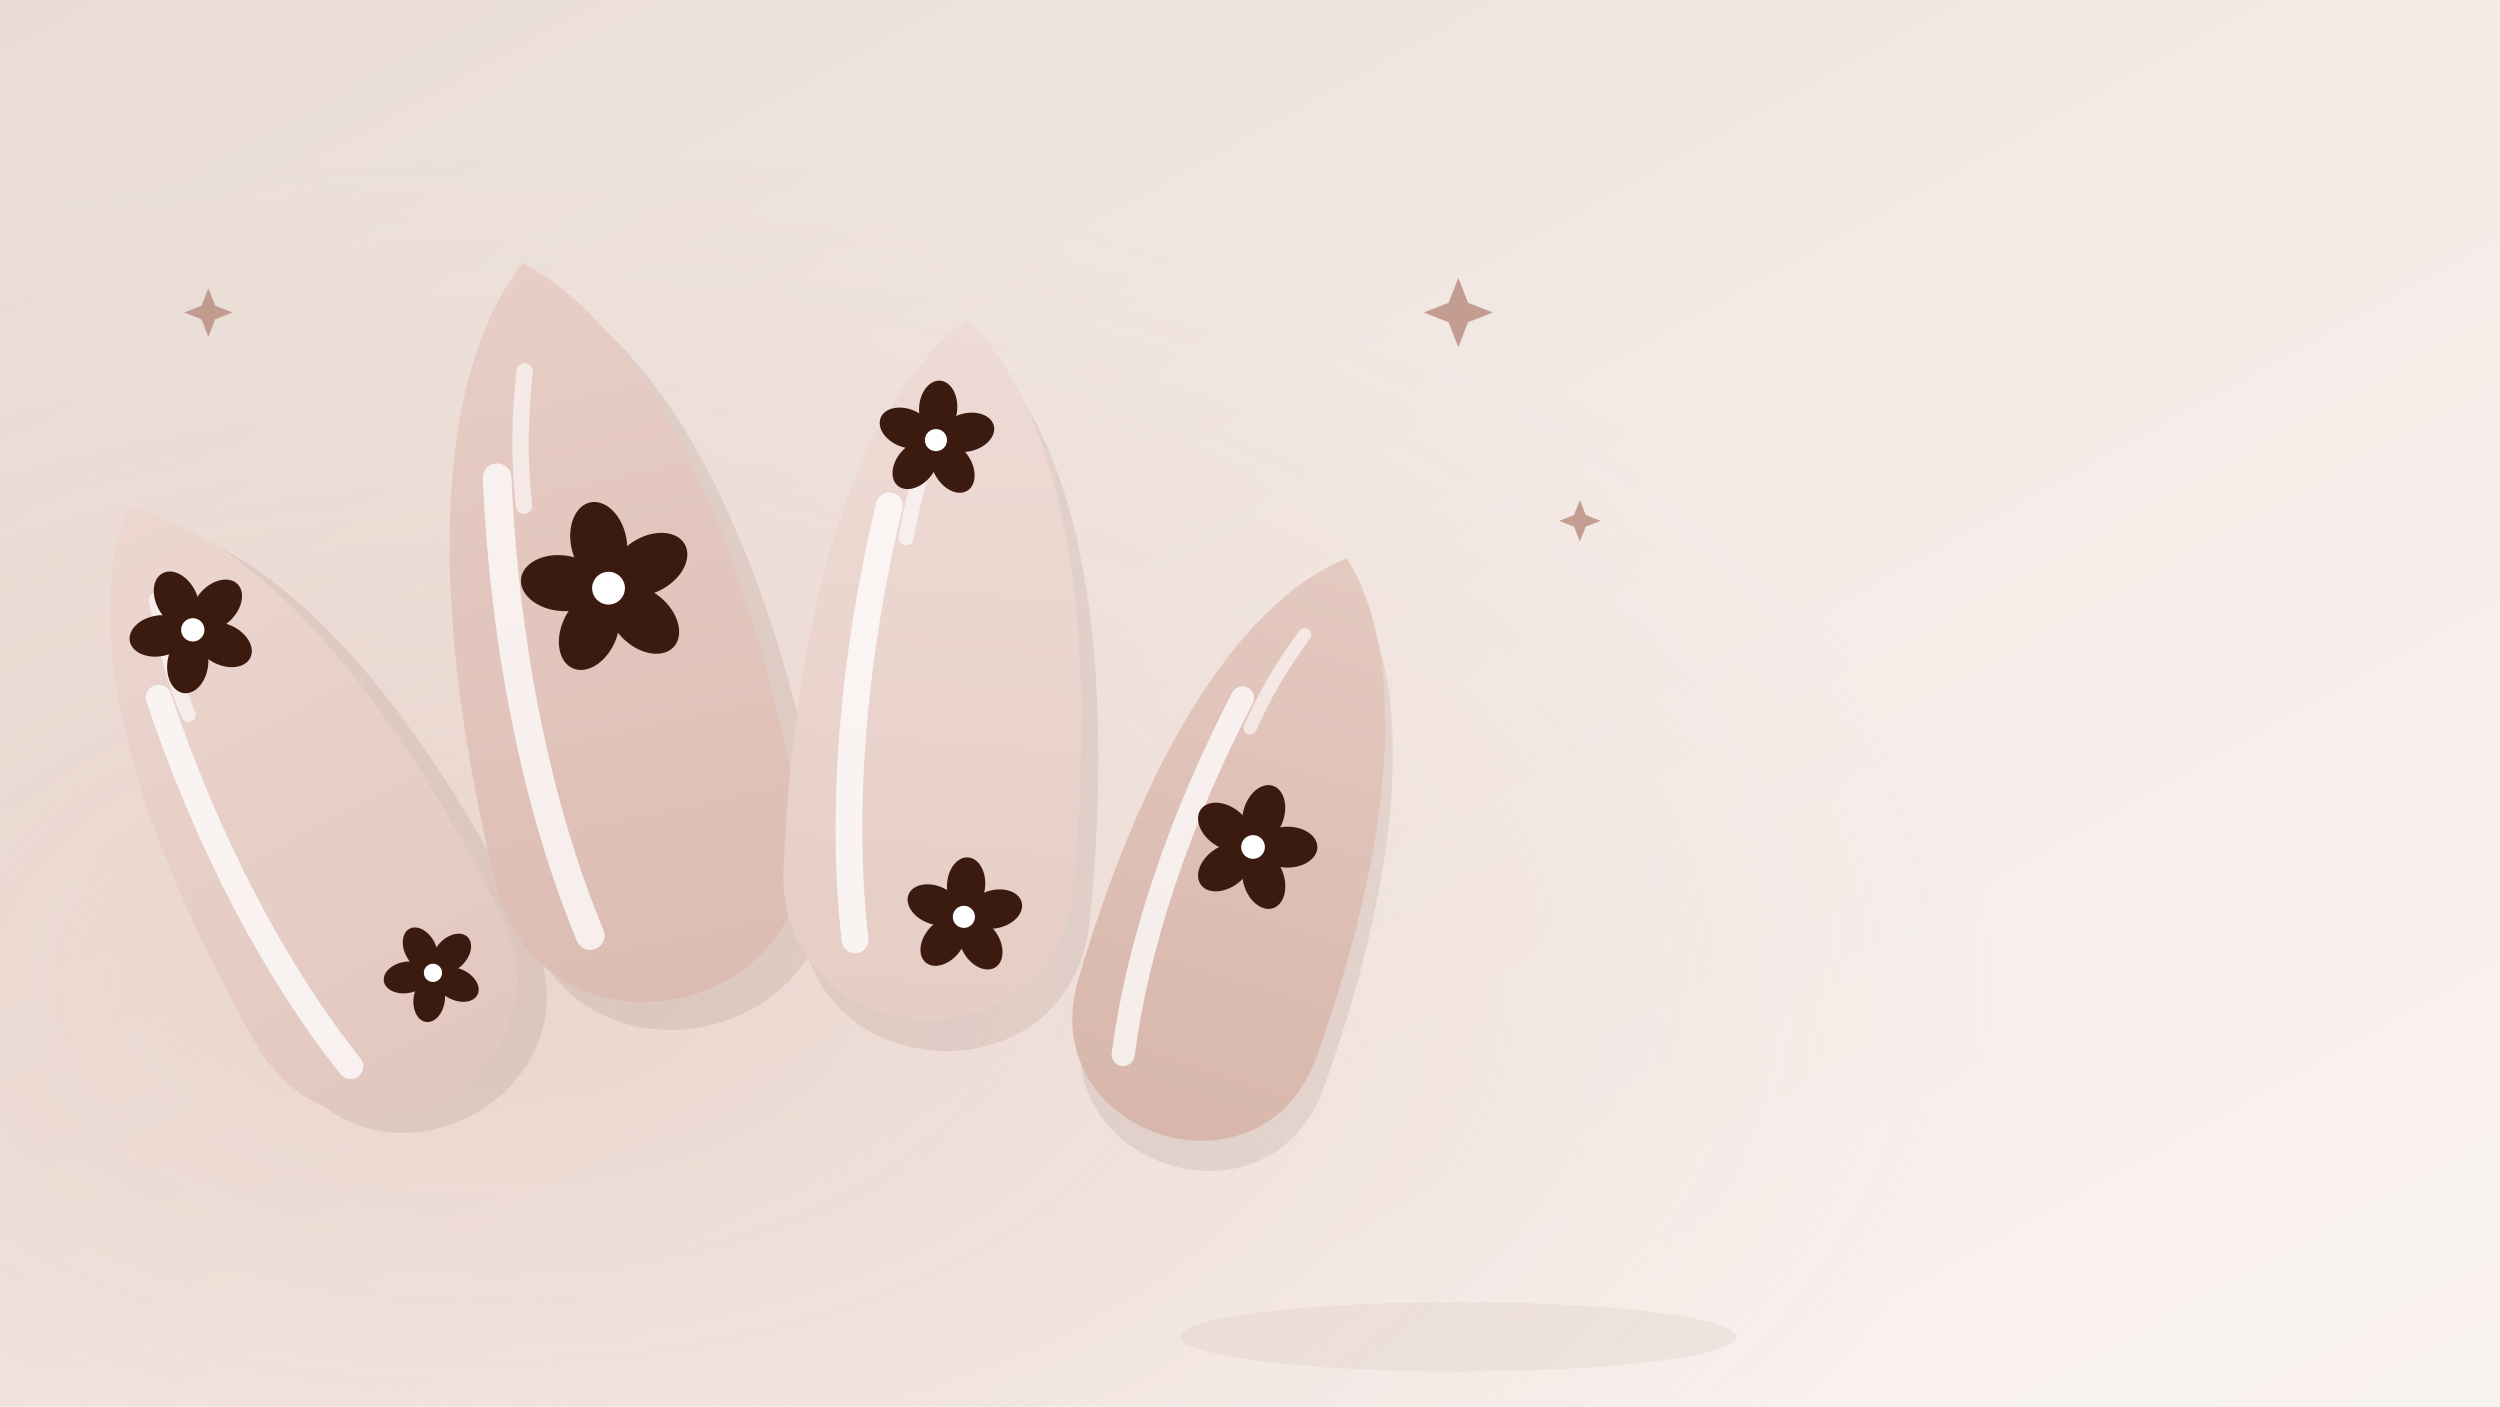
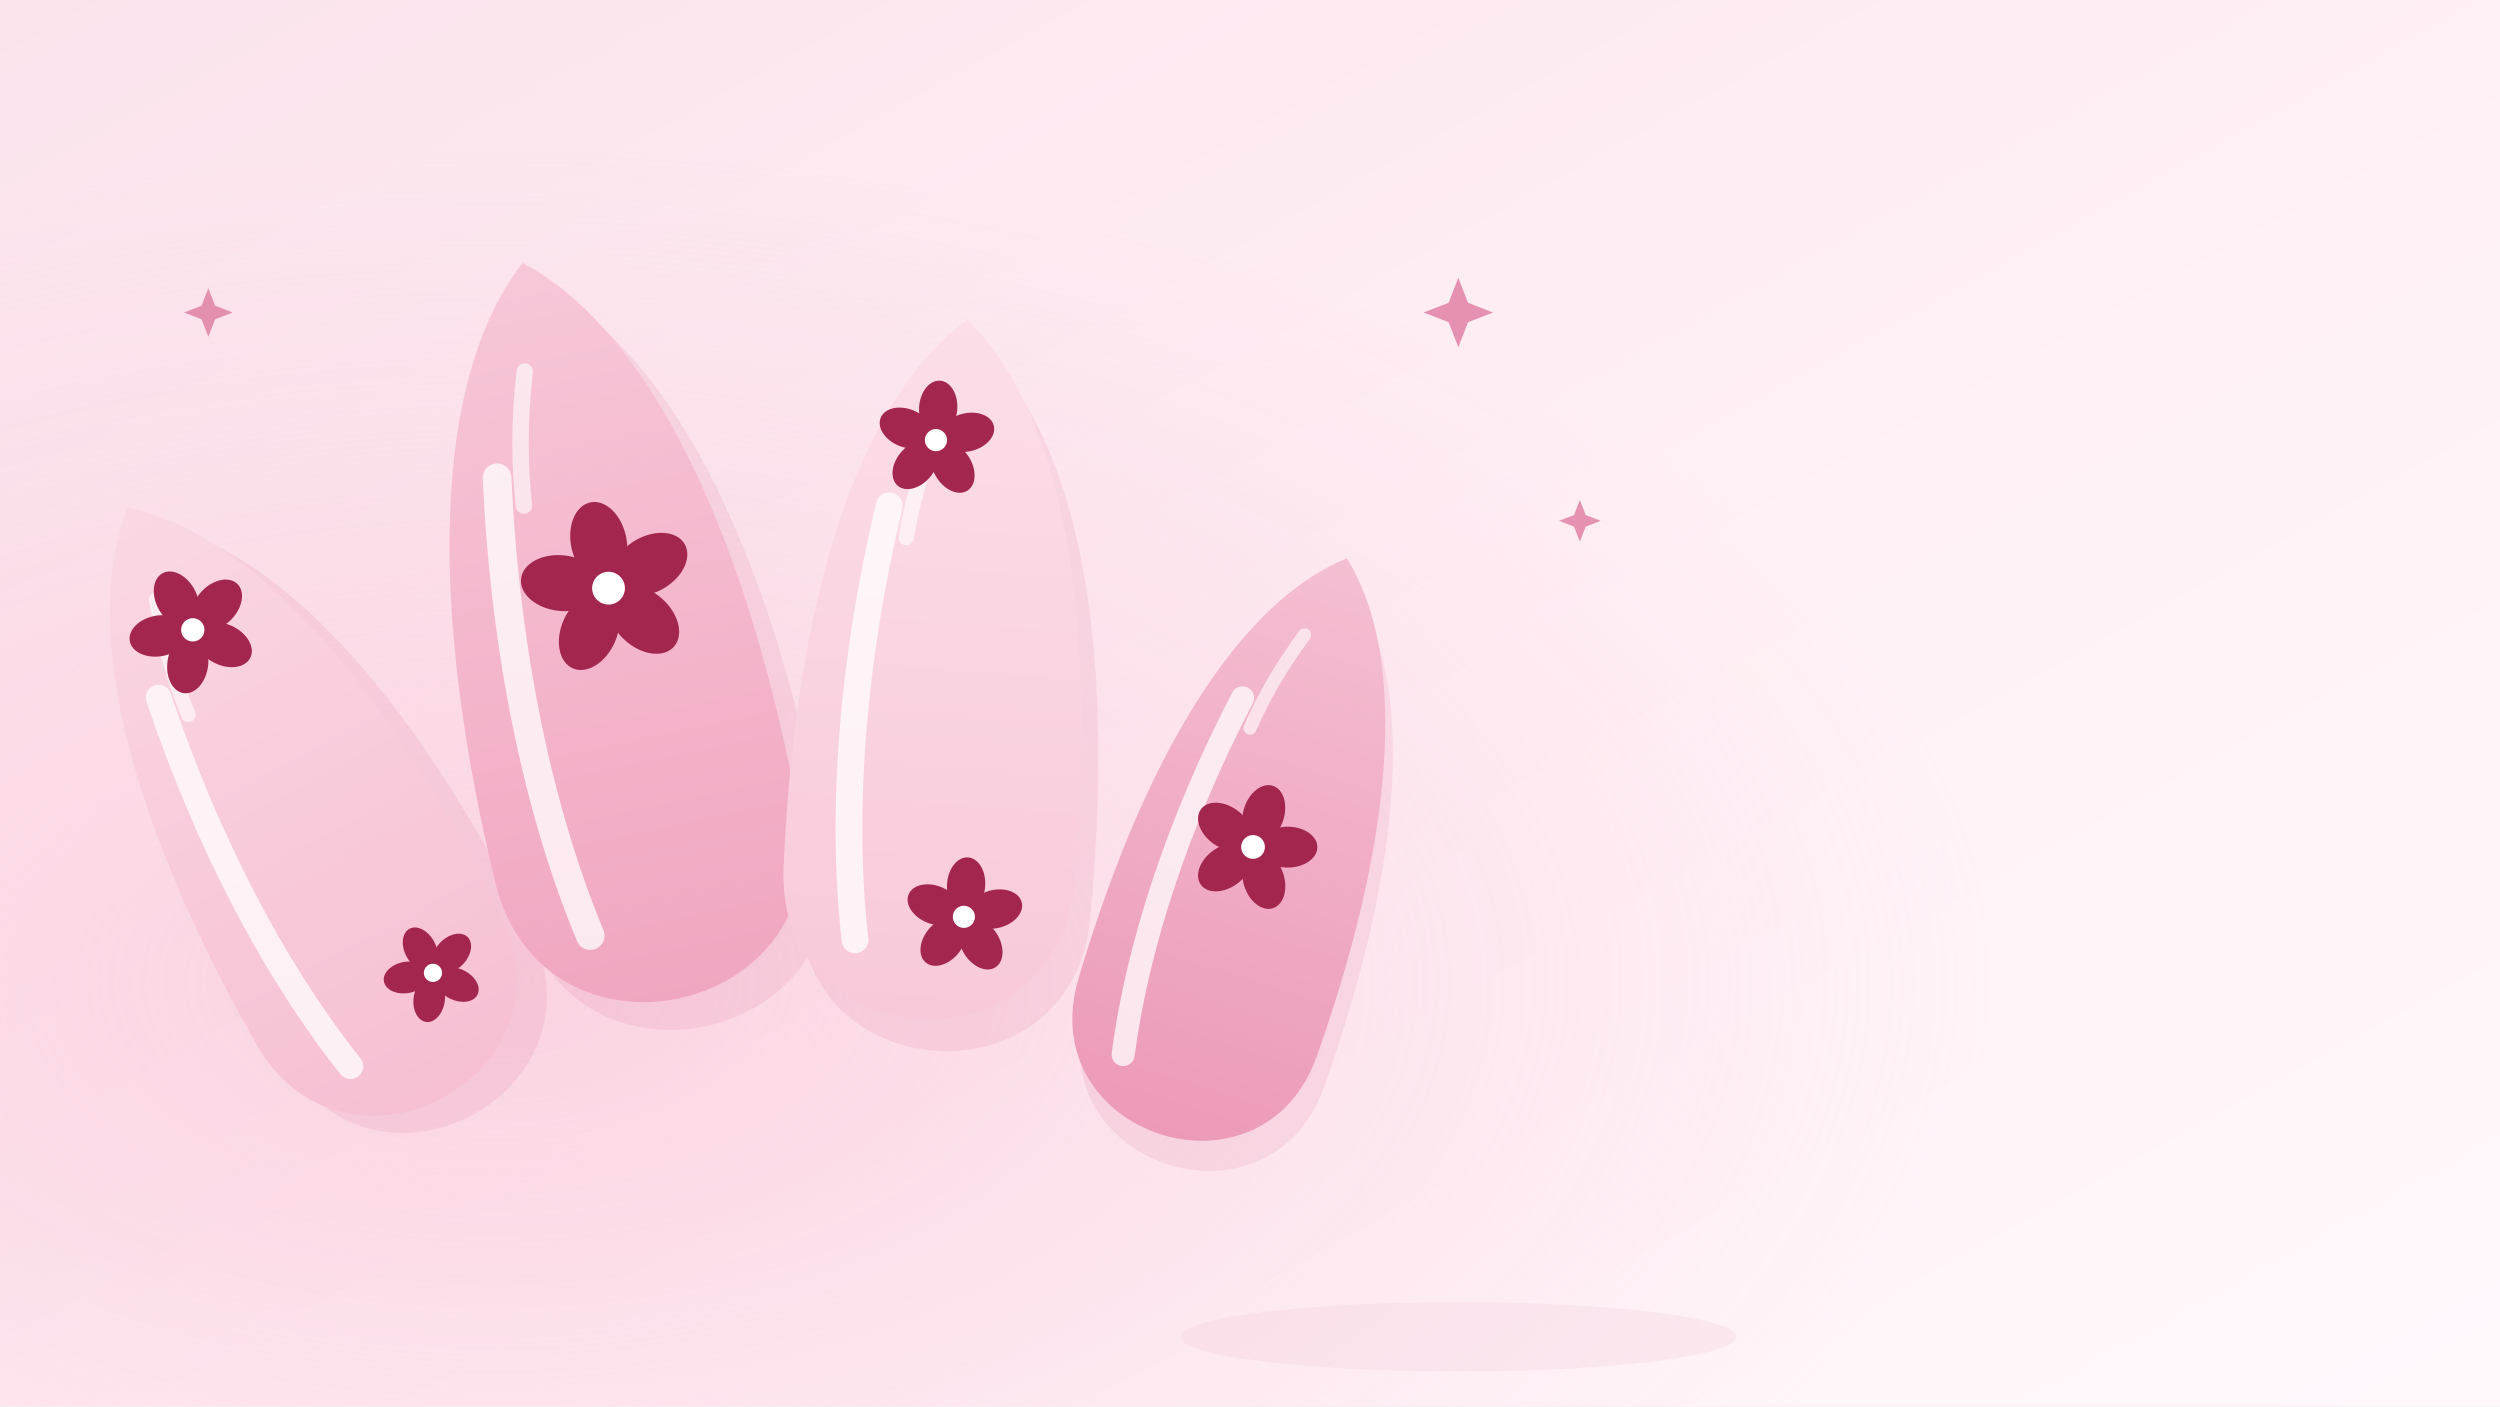
<svg xmlns="http://www.w3.org/2000/svg" viewBox="0 0 720 405" preserveAspectRatio="xMidYMid slice">
  <defs>
    <linearGradient id="bg" x1="0" y1="0" x2="1" y2="1">
-       <stop offset="0" stop-color="#e9dcd5" />
-       <stop offset=".55" stop-color="#f5ece8" />
-       <stop offset="1" stop-color="#f9f3f0" />
+       <stop offset="0" stop-color="#fbe3ec" />
+       <stop offset=".55" stop-color="#fff1f6" />
+       <stop offset="1" stop-color="#fff8fb" />
    </linearGradient>
    <radialGradient id="glow" cx=".2" cy=".7" r=".6">
-       <stop offset="0" stop-color="#e2c5ba" stop-opacity=".55" />
-       <stop offset="1" stop-color="#e2c5ba" stop-opacity="0" />
+       <stop offset="0" stop-color="#f7bcd1" stop-opacity=".55" />
+       <stop offset="1" stop-color="#f7bcd1" stop-opacity="0" />
    </radialGradient>
  </defs>
  <rect width="720" height="405" fill="url(#bg)" />
  <rect width="720" height="405" fill="url(#glow)" />
-   <g fill="#d9c9c0" opacity=".3">
+   <g fill="#f3cddb" opacity=".3">
    <ellipse cx="420" cy="385" rx="80" ry="10" />
  </g>
  <g transform="translate(92,250) rotate(-28) scale(1.05)">
    <defs>
      <linearGradient id="g92250" x1="0" y1="-1" x2="0" y2="1">
-         <stop offset="0" stop-color="#f6e6e1" />
-         <stop offset="1" stop-color="#e2c7bf" />
+         <stop offset="0" stop-color="#fff0f5" />
+         <stop offset="1" stop-color="#f6bfd2" />
      </linearGradient>
    </defs>
-     <path d="M0,-112 C24,-92 40,-44 38,34 C37,84 -37,84 -38,34 C-40,-44 -24,-92 0,-112Z" transform="translate(5,8)" fill="#5a3426" opacity=".10" />
+     <path d="M0,-112 C24,-92 40,-44 38,34 C37,84 -37,84 -38,34 C-40,-44 -24,-92 0,-112Z" transform="translate(5,8)" fill="#c93a70" opacity=".10" />
    <path d="M0,-112 C24,-92 40,-44 38,34 C37,84 -37,84 -38,34 C-40,-44 -24,-92 0,-112Z" fill="url(#g92250)" />
    <path d="M-17,-62 C-24,-20 -24,20 -18,52" stroke="#fff" stroke-width="7" stroke-linecap="round" fill="none" opacity=".75" />
    <path d="M-5,-86 C-9,-74 -11,-64 -12,-54" stroke="#fff" stroke-width="4" stroke-linecap="round" fill="none" opacity=".6" />
-     <g fill="#3b1a10">
+     <g fill="#a3264f">
      <ellipse cx="0.0" cy="-83.5" rx="5.6" ry="8.1" transform="rotate(0 0.0 -83.5)" />
      <ellipse cx="9.0" cy="-76.9" rx="5.6" ry="8.1" transform="rotate(72 9.0 -76.9)" />
      <ellipse cx="5.6" cy="-66.4" rx="5.6" ry="8.1" transform="rotate(144 5.6 -66.4)" />
      <ellipse cx="-5.6" cy="-66.4" rx="5.6" ry="8.1" transform="rotate(216 -5.6 -66.4)" />
      <ellipse cx="-9.0" cy="-76.9" rx="5.6" ry="8.1" transform="rotate(288 -9.0 -76.9)" />
    </g>
    <circle cx="0" cy="-74" r="3.2" fill="#fff" />
-     <g fill="#3b1a10">
+     <g fill="#a3264f">
      <ellipse cx="14.0" cy="32.6" rx="4.3" ry="6.3" transform="rotate(0 14.0 32.6)" />
      <ellipse cx="21.0" cy="37.7" rx="4.3" ry="6.3" transform="rotate(72 21.0 37.7)" />
      <ellipse cx="18.3" cy="45.9" rx="4.3" ry="6.3" transform="rotate(144 18.3 45.9)" />
      <ellipse cx="9.7" cy="45.9" rx="4.3" ry="6.3" transform="rotate(216 9.7 45.9)" />
      <ellipse cx="7.0" cy="37.7" rx="4.3" ry="6.3" transform="rotate(288 7.0 37.7)" />
    </g>
    <circle cx="14" cy="40" r="2.5" fill="#fff" />
  </g>
  <g transform="translate(178,205) rotate(-12) scale(1.18)">
    <defs>
      <linearGradient id="g178205" x1="0" y1="-1" x2="0" y2="1">
-         <stop offset="0" stop-color="#f3e0da" />
-         <stop offset="1" stop-color="#dcbcb2" />
+         <stop offset="0" stop-color="#ffe8f0" />
+         <stop offset="1" stop-color="#f0a6c0" />
      </linearGradient>
    </defs>
-     <path d="M0,-112 C24,-92 40,-44 38,34 C37,84 -37,84 -38,34 C-40,-44 -24,-92 0,-112Z" transform="translate(5,8)" fill="#5a3426" opacity=".10" />
+     <path d="M0,-112 C24,-92 40,-44 38,34 C37,84 -37,84 -38,34 C-40,-44 -24,-92 0,-112Z" transform="translate(5,8)" fill="#c93a70" opacity=".10" />
    <path d="M0,-112 C24,-92 40,-44 38,34 C37,84 -37,84 -38,34 C-40,-44 -24,-92 0,-112Z" fill="url(#g178205)" />
    <path d="M-17,-62 C-24,-20 -24,20 -18,52" stroke="#fff" stroke-width="7" stroke-linecap="round" fill="none" opacity=".75" />
    <path d="M-5,-86 C-9,-74 -11,-64 -12,-54" stroke="#fff" stroke-width="4" stroke-linecap="round" fill="none" opacity=".6" />
-     <g fill="#3b1a10">
+     <g fill="#a3264f">
      <ellipse cx="4.0" cy="-41.5" rx="6.8" ry="9.9" transform="rotate(0 4.0 -41.5)" />
      <ellipse cx="15.0" cy="-33.6" rx="6.8" ry="9.9" transform="rotate(72 15.0 -33.6)" />
      <ellipse cx="10.8" cy="-20.7" rx="6.8" ry="9.9" transform="rotate(144 10.8 -20.7)" />
      <ellipse cx="-2.8" cy="-20.7" rx="6.8" ry="9.9" transform="rotate(216 -2.8 -20.7)" />
      <ellipse cx="-7.0" cy="-33.6" rx="6.8" ry="9.9" transform="rotate(288 -7.0 -33.6)" />
    </g>
    <circle cx="4" cy="-30" r="4.0" fill="#fff" />
  </g>
  <g transform="translate(270,215) rotate(4) scale(1.1)">
    <defs>
      <linearGradient id="g270215" x1="0" y1="-1" x2="0" y2="1">
-         <stop offset="0" stop-color="#f7e9e5" />
-         <stop offset="1" stop-color="#e6cdc6" />
+         <stop offset="0" stop-color="#fff3f7" />
+         <stop offset="1" stop-color="#f8c9d9" />
      </linearGradient>
    </defs>
-     <path d="M0,-112 C24,-92 40,-44 38,34 C37,84 -37,84 -38,34 C-40,-44 -24,-92 0,-112Z" transform="translate(5,8)" fill="#5a3426" opacity=".10" />
+     <path d="M0,-112 C24,-92 40,-44 38,34 C37,84 -37,84 -38,34 C-40,-44 -24,-92 0,-112Z" transform="translate(5,8)" fill="#c93a70" opacity=".10" />
    <path d="M0,-112 C24,-92 40,-44 38,34 C37,84 -37,84 -38,34 C-40,-44 -24,-92 0,-112Z" fill="url(#g270215)" />
    <path d="M-17,-62 C-24,-20 -24,20 -18,52" stroke="#fff" stroke-width="7" stroke-linecap="round" fill="none" opacity=".75" />
    <path d="M-5,-86 C-9,-74 -11,-64 -12,-54" stroke="#fff" stroke-width="4" stroke-linecap="round" fill="none" opacity=".6" />
-     <g fill="#3b1a10">
+     <g fill="#a3264f">
      <ellipse cx="-6.0" cy="-88.4" rx="5.0" ry="7.2" transform="rotate(0 -6.0 -88.4)" />
      <ellipse cx="2.0" cy="-82.6" rx="5.0" ry="7.2" transform="rotate(72 2.0 -82.6)" />
      <ellipse cx="-1.1" cy="-73.2" rx="5.0" ry="7.2" transform="rotate(144 -1.1 -73.2)" />
      <ellipse cx="-10.9" cy="-73.2" rx="5.0" ry="7.2" transform="rotate(216 -10.9 -73.2)" />
      <ellipse cx="-14.0" cy="-82.6" rx="5.0" ry="7.2" transform="rotate(288 -14.0 -82.6)" />
    </g>
    <circle cx="-6" cy="-80" r="2.9" fill="#fff" />
-     <g fill="#3b1a10">
+     <g fill="#a3264f">
      <ellipse cx="10.0" cy="35.6" rx="5.0" ry="7.2" transform="rotate(0 10.0 35.6)" />
      <ellipse cx="18.0" cy="41.4" rx="5.0" ry="7.2" transform="rotate(72 18.0 41.4)" />
      <ellipse cx="14.9" cy="50.8" rx="5.0" ry="7.2" transform="rotate(144 14.9 50.8)" />
      <ellipse cx="5.1" cy="50.8" rx="5.0" ry="7.2" transform="rotate(216 5.1 50.8)" />
      <ellipse cx="2.0" cy="41.4" rx="5.0" ry="7.2" transform="rotate(288 2.0 41.4)" />
    </g>
    <circle cx="10" cy="44" r="2.9" fill="#fff" />
  </g>
  <g transform="translate(355,262) rotate(18) scale(0.95)">
    <defs>
      <linearGradient id="g355262" x1="0" y1="-1" x2="0" y2="1">
-         <stop offset="0" stop-color="#f1ddd6" />
-         <stop offset="1" stop-color="#d8b6ab" />
+         <stop offset="0" stop-color="#fde3ec" />
+         <stop offset="1" stop-color="#ec9ab8" />
      </linearGradient>
    </defs>
-     <path d="M0,-112 C24,-92 40,-44 38,34 C37,84 -37,84 -38,34 C-40,-44 -24,-92 0,-112Z" transform="translate(5,8)" fill="#5a3426" opacity=".10" />
+     <path d="M0,-112 C24,-92 40,-44 38,34 C37,84 -37,84 -38,34 C-40,-44 -24,-92 0,-112Z" transform="translate(5,8)" fill="#c93a70" opacity=".10" />
    <path d="M0,-112 C24,-92 40,-44 38,34 C37,84 -37,84 -38,34 C-40,-44 -24,-92 0,-112Z" fill="url(#g355262)" />
    <path d="M-17,-62 C-24,-20 -24,20 -18,52" stroke="#fff" stroke-width="7" stroke-linecap="round" fill="none" opacity=".75" />
    <path d="M-5,-86 C-9,-74 -11,-64 -12,-54" stroke="#fff" stroke-width="4" stroke-linecap="round" fill="none" opacity=".6" />
-     <g fill="#3b1a10">
+     <g fill="#a3264f">
      <ellipse cx="0.0" cy="-30.5" rx="6.2" ry="9.0" transform="rotate(0 0.0 -30.5)" />
      <ellipse cx="10.0" cy="-23.2" rx="6.2" ry="9.0" transform="rotate(72 10.0 -23.2)" />
      <ellipse cx="6.2" cy="-11.5" rx="6.2" ry="9.0" transform="rotate(144 6.2 -11.5)" />
      <ellipse cx="-6.2" cy="-11.5" rx="6.2" ry="9.0" transform="rotate(216 -6.2 -11.5)" />
      <ellipse cx="-10.0" cy="-23.2" rx="6.2" ry="9.0" transform="rotate(288 -10.0 -23.2)" />
    </g>
    <circle cx="0" cy="-20" r="3.6" fill="#fff" />
  </g>
-   <path d="M420,80 L422.8,87.2 L430,90 L422.8,92.8 L420,100 L417.2,92.8 L410,90 L417.2,87.2Z" fill="#b88b7d" opacity=".8" />
-   <path d="M455,144 L456.68,148.32 L461,150 L456.68,151.68 L455,156 L453.32,151.68 L449,150 L453.32,148.32Z" fill="#b88b7d" opacity=".8" />
-   <path d="M60,83 L61.96,88.04 L67,90 L61.96,91.96 L60,97 L58.04,91.96 L53,90 L58.04,88.04Z" fill="#b88b7d" opacity=".8" />
+   <path d="M420,80 L422.8,87.2 L430,90 L422.8,92.8 L420,100 L417.2,92.8 L410,90 L417.2,87.2Z" fill="#e07aa0" opacity=".8" />
+   <path d="M455,144 L456.68,148.32 L461,150 L456.68,151.68 L455,156 L453.32,151.68 L449,150 L453.32,148.32Z" fill="#e07aa0" opacity=".8" />
+   <path d="M60,83 L61.96,88.04 L67,90 L61.96,91.96 L60,97 L58.04,91.96 L53,90 L58.04,88.04Z" fill="#e07aa0" opacity=".8" />
</svg>
